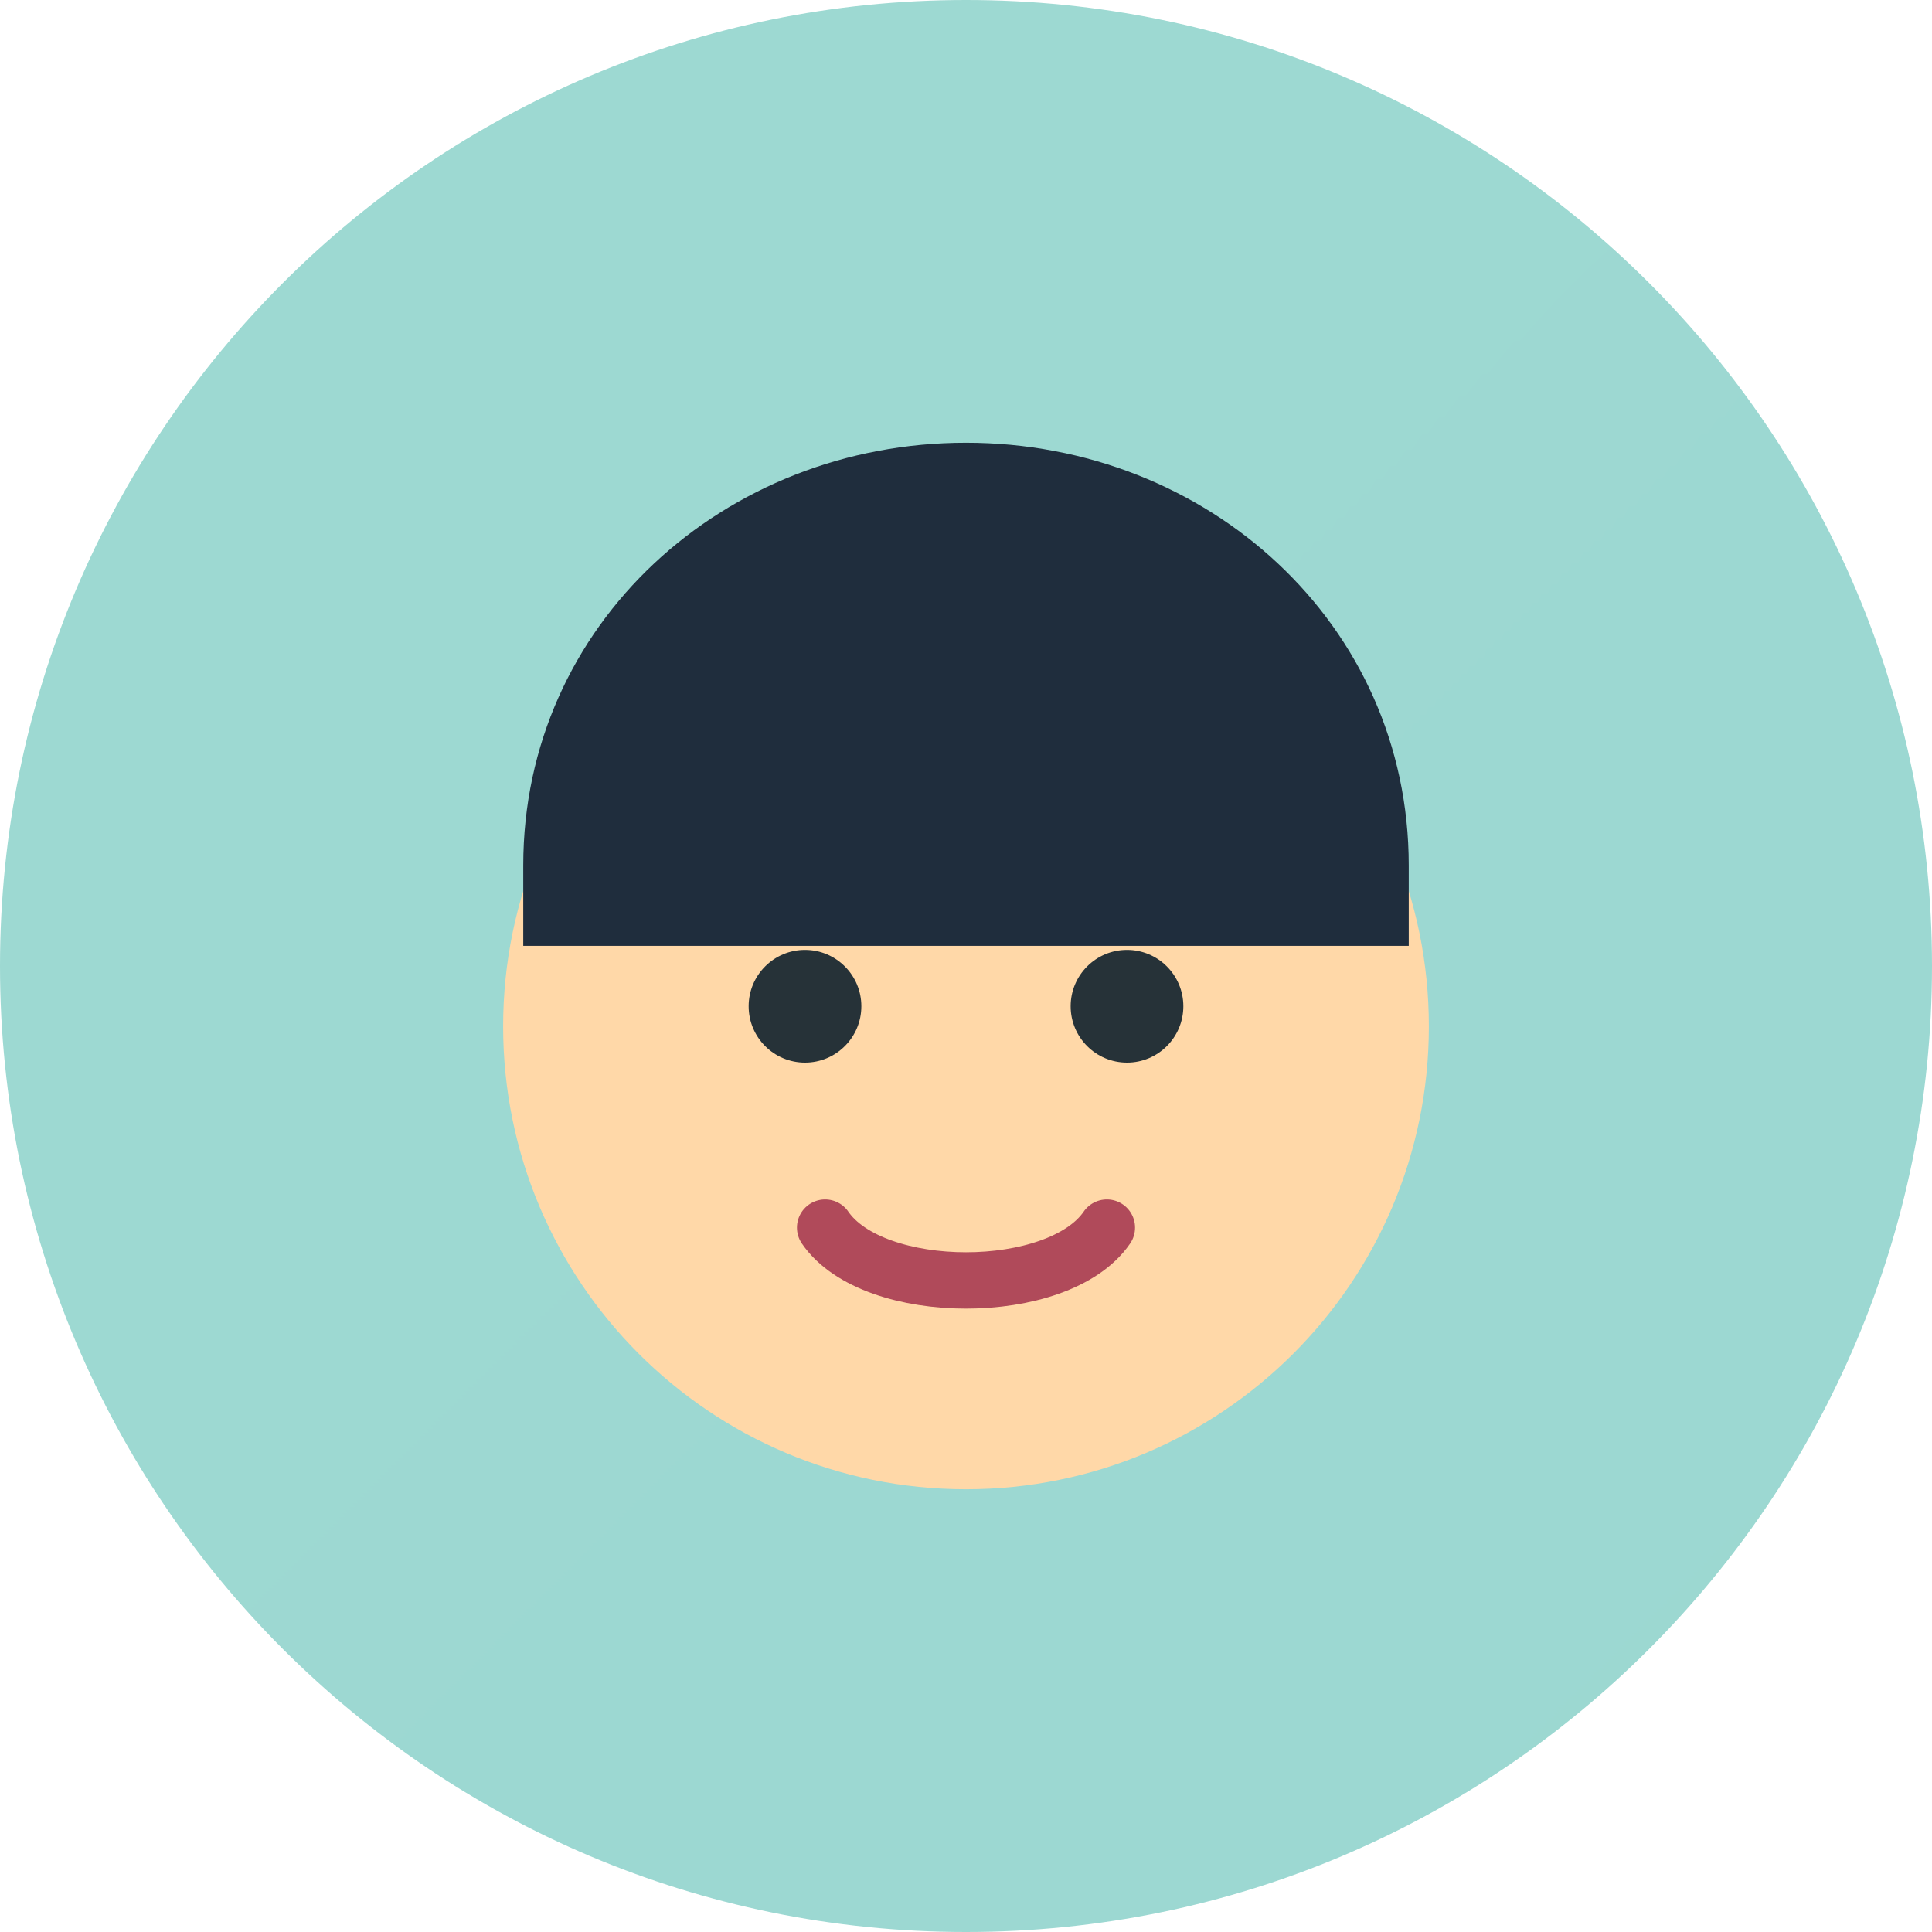
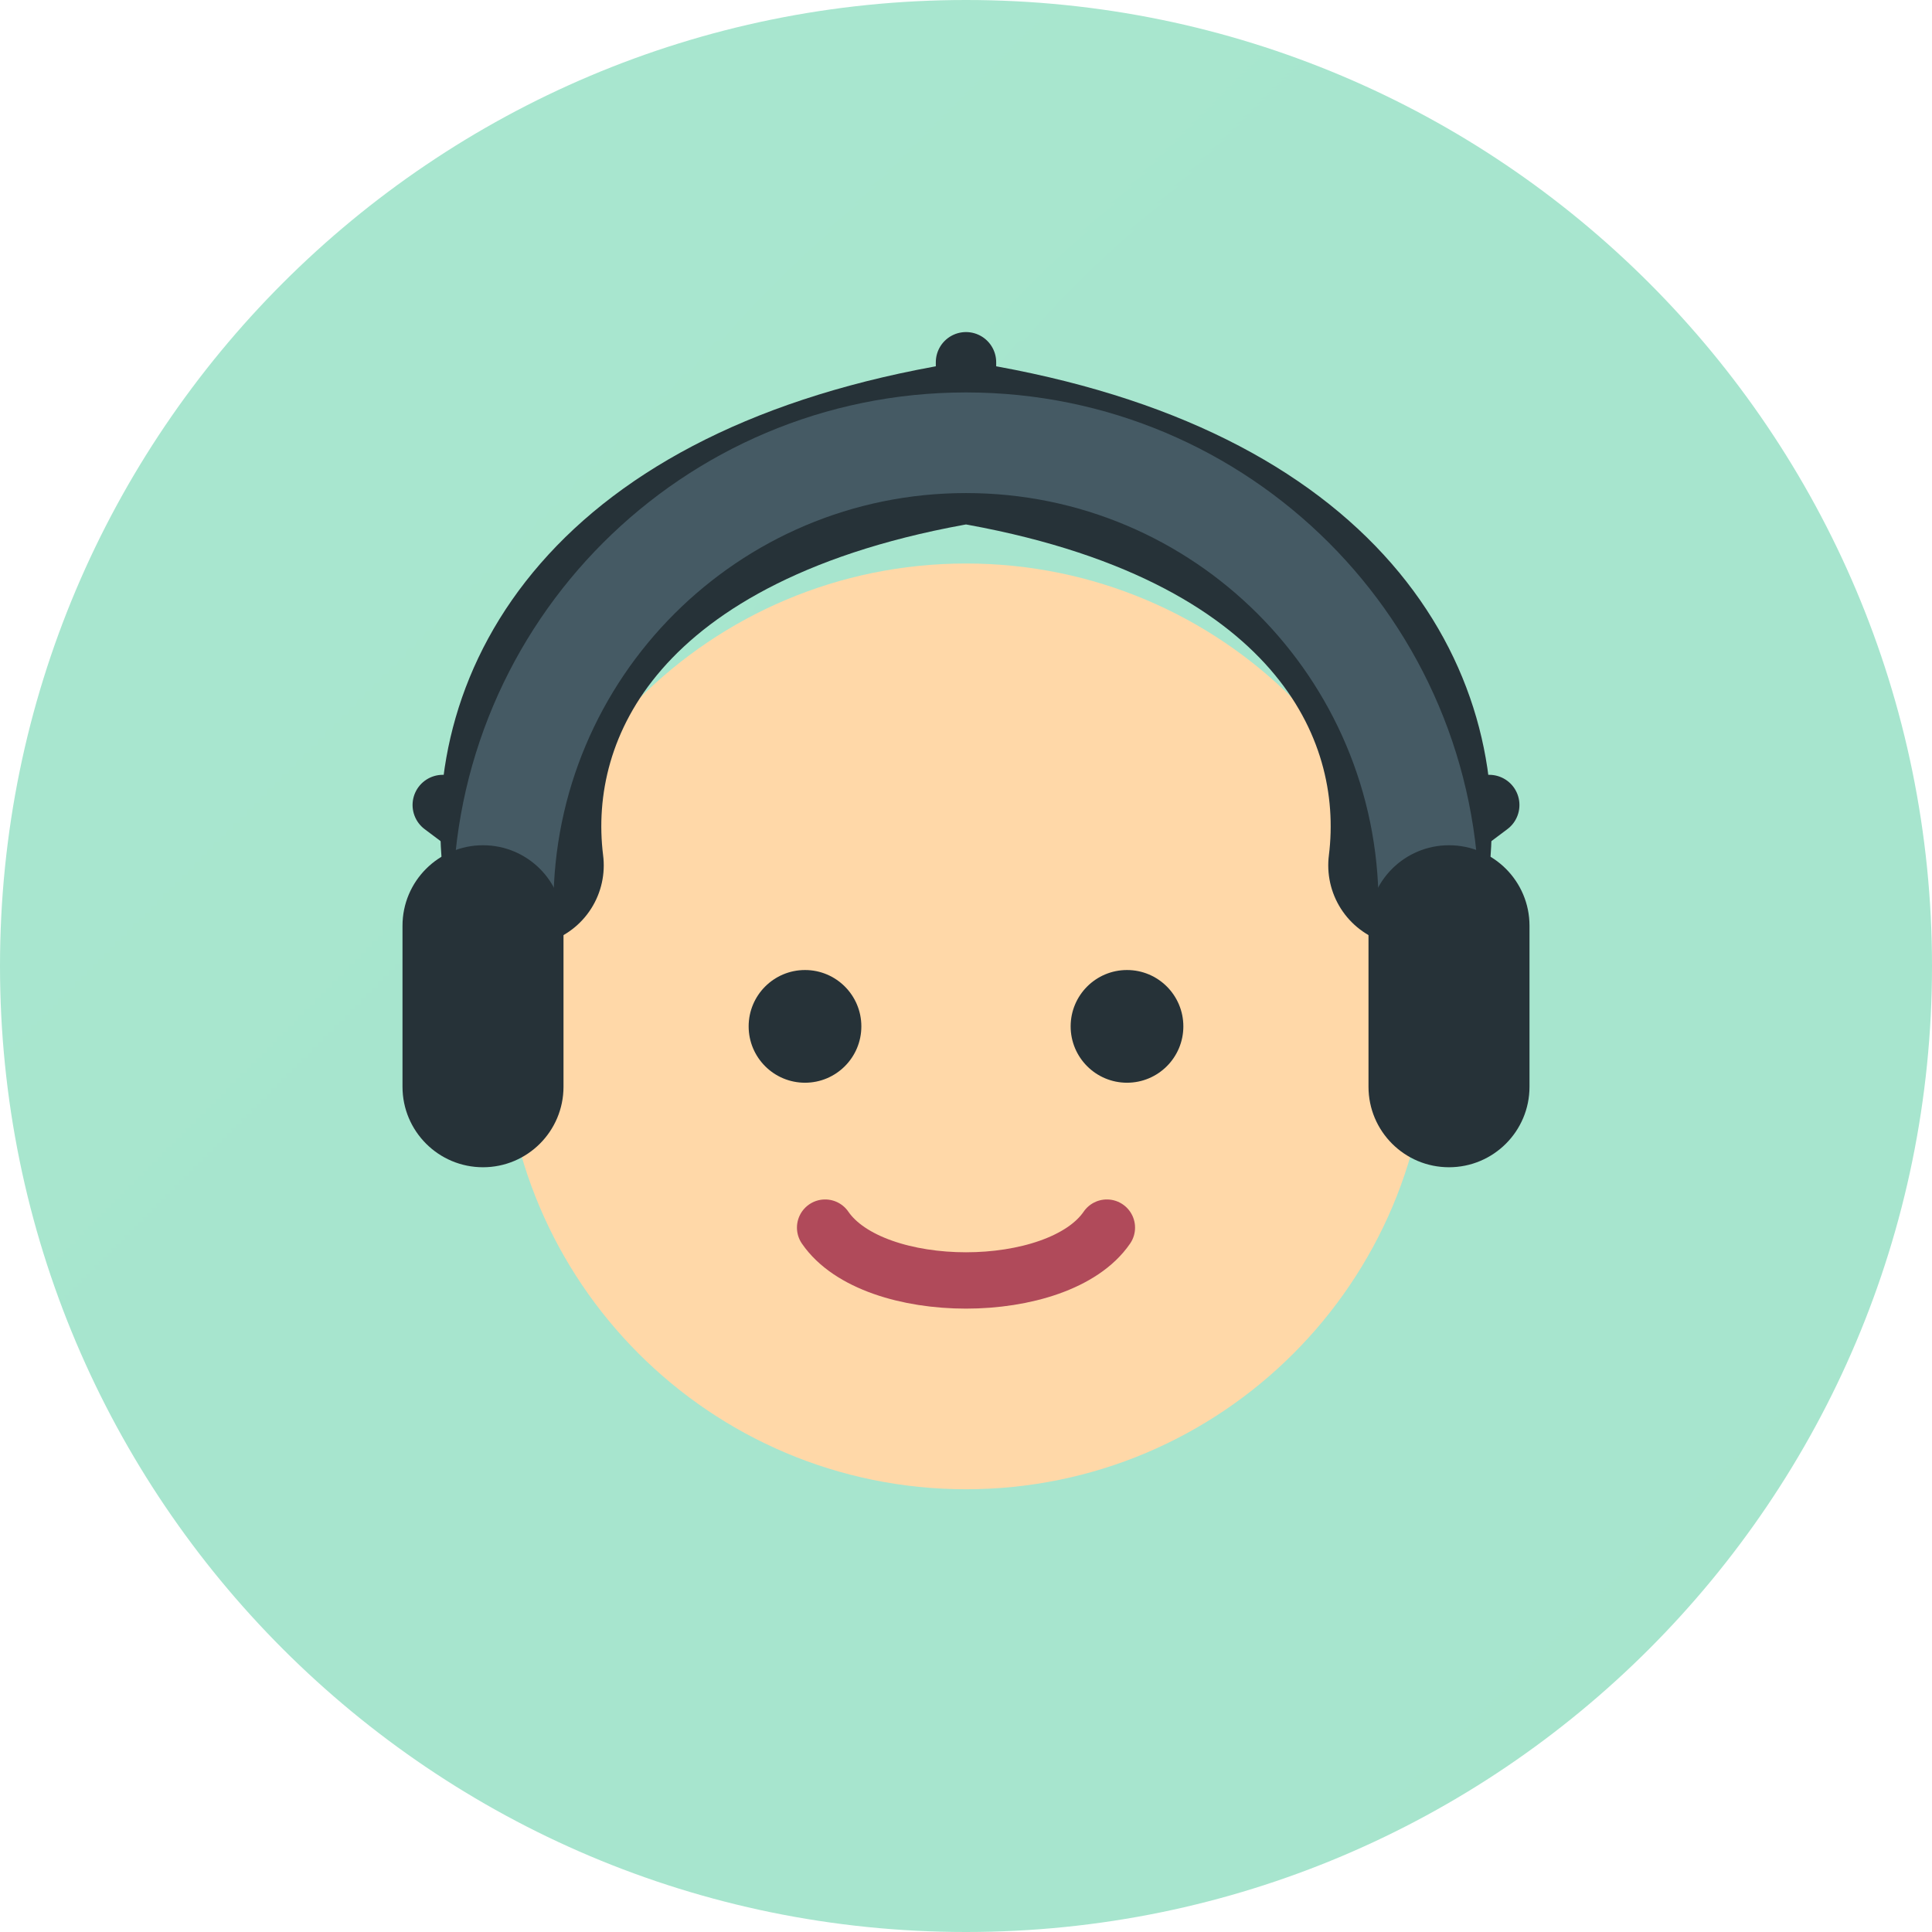
<svg xmlns="http://www.w3.org/2000/svg" width="96" height="96" viewBox="0 0 96 96" fill="none">
  <defs>
-     <linearGradient id="bg0" x1="0" y1="0" x2="96" y2="96">
-       <stop stop-color="#9DD9D2" />
-       <stop offset="1" stop-color="#467599" />
+     <linearGradient id="bg_dj" x1="0" y1="0" x2="96" y2="96">
+       <stop stop-color="#a8e6cf" />
+       <stop offset="1" stop-color="#1b5e20" />
    </linearGradient>
  </defs>
-   <rect width="96" height="96" rx="48" fill="url(#bg0)" />
+   <rect width="96" height="96" rx="48" fill="url(#bg_dj)" />
  <circle cx="48" cy="51" r="23" fill="#FFD8A8" />
-   <path d="M26 43C26 31 36 22 48 22C60 22 70 31 70 43V47H26V43Z" fill="#1F2D3D" />
-   <circle cx="40" cy="50" r="2.8" fill="#263238" />
-   <circle cx="56" cy="50" r="2.8" fill="#263238" />
+   <path d="M26 43C25 35 30 25 48 22C66 25 71 35 70 43" stroke="#263238" stroke-width="8" stroke-linecap="round" />
+   <path d="M26 43L22 40 M70 43L74 40 M48 22L48 18" stroke="#263238" stroke-width="3" stroke-linecap="round" />
+   <path d="M25 45 A23 23 0 0 1 71 45" stroke="#455A64" stroke-width="5" fill="none" />
+   <rect x="20" y="42" width="8" height="16" rx="4" fill="#263238" />
+   <rect x="68" y="42" width="8" height="16" rx="4" fill="#263238" />
+   <circle cx="40" cy="51" r="2.8" fill="#263238" />
+   <circle cx="56" cy="51" r="2.8" fill="#263238" />
  <path d="M41 61C43.4 64.5 52.6 64.5 55 61" stroke="#B04A5A" stroke-width="2.8" stroke-linecap="round" />
</svg>
